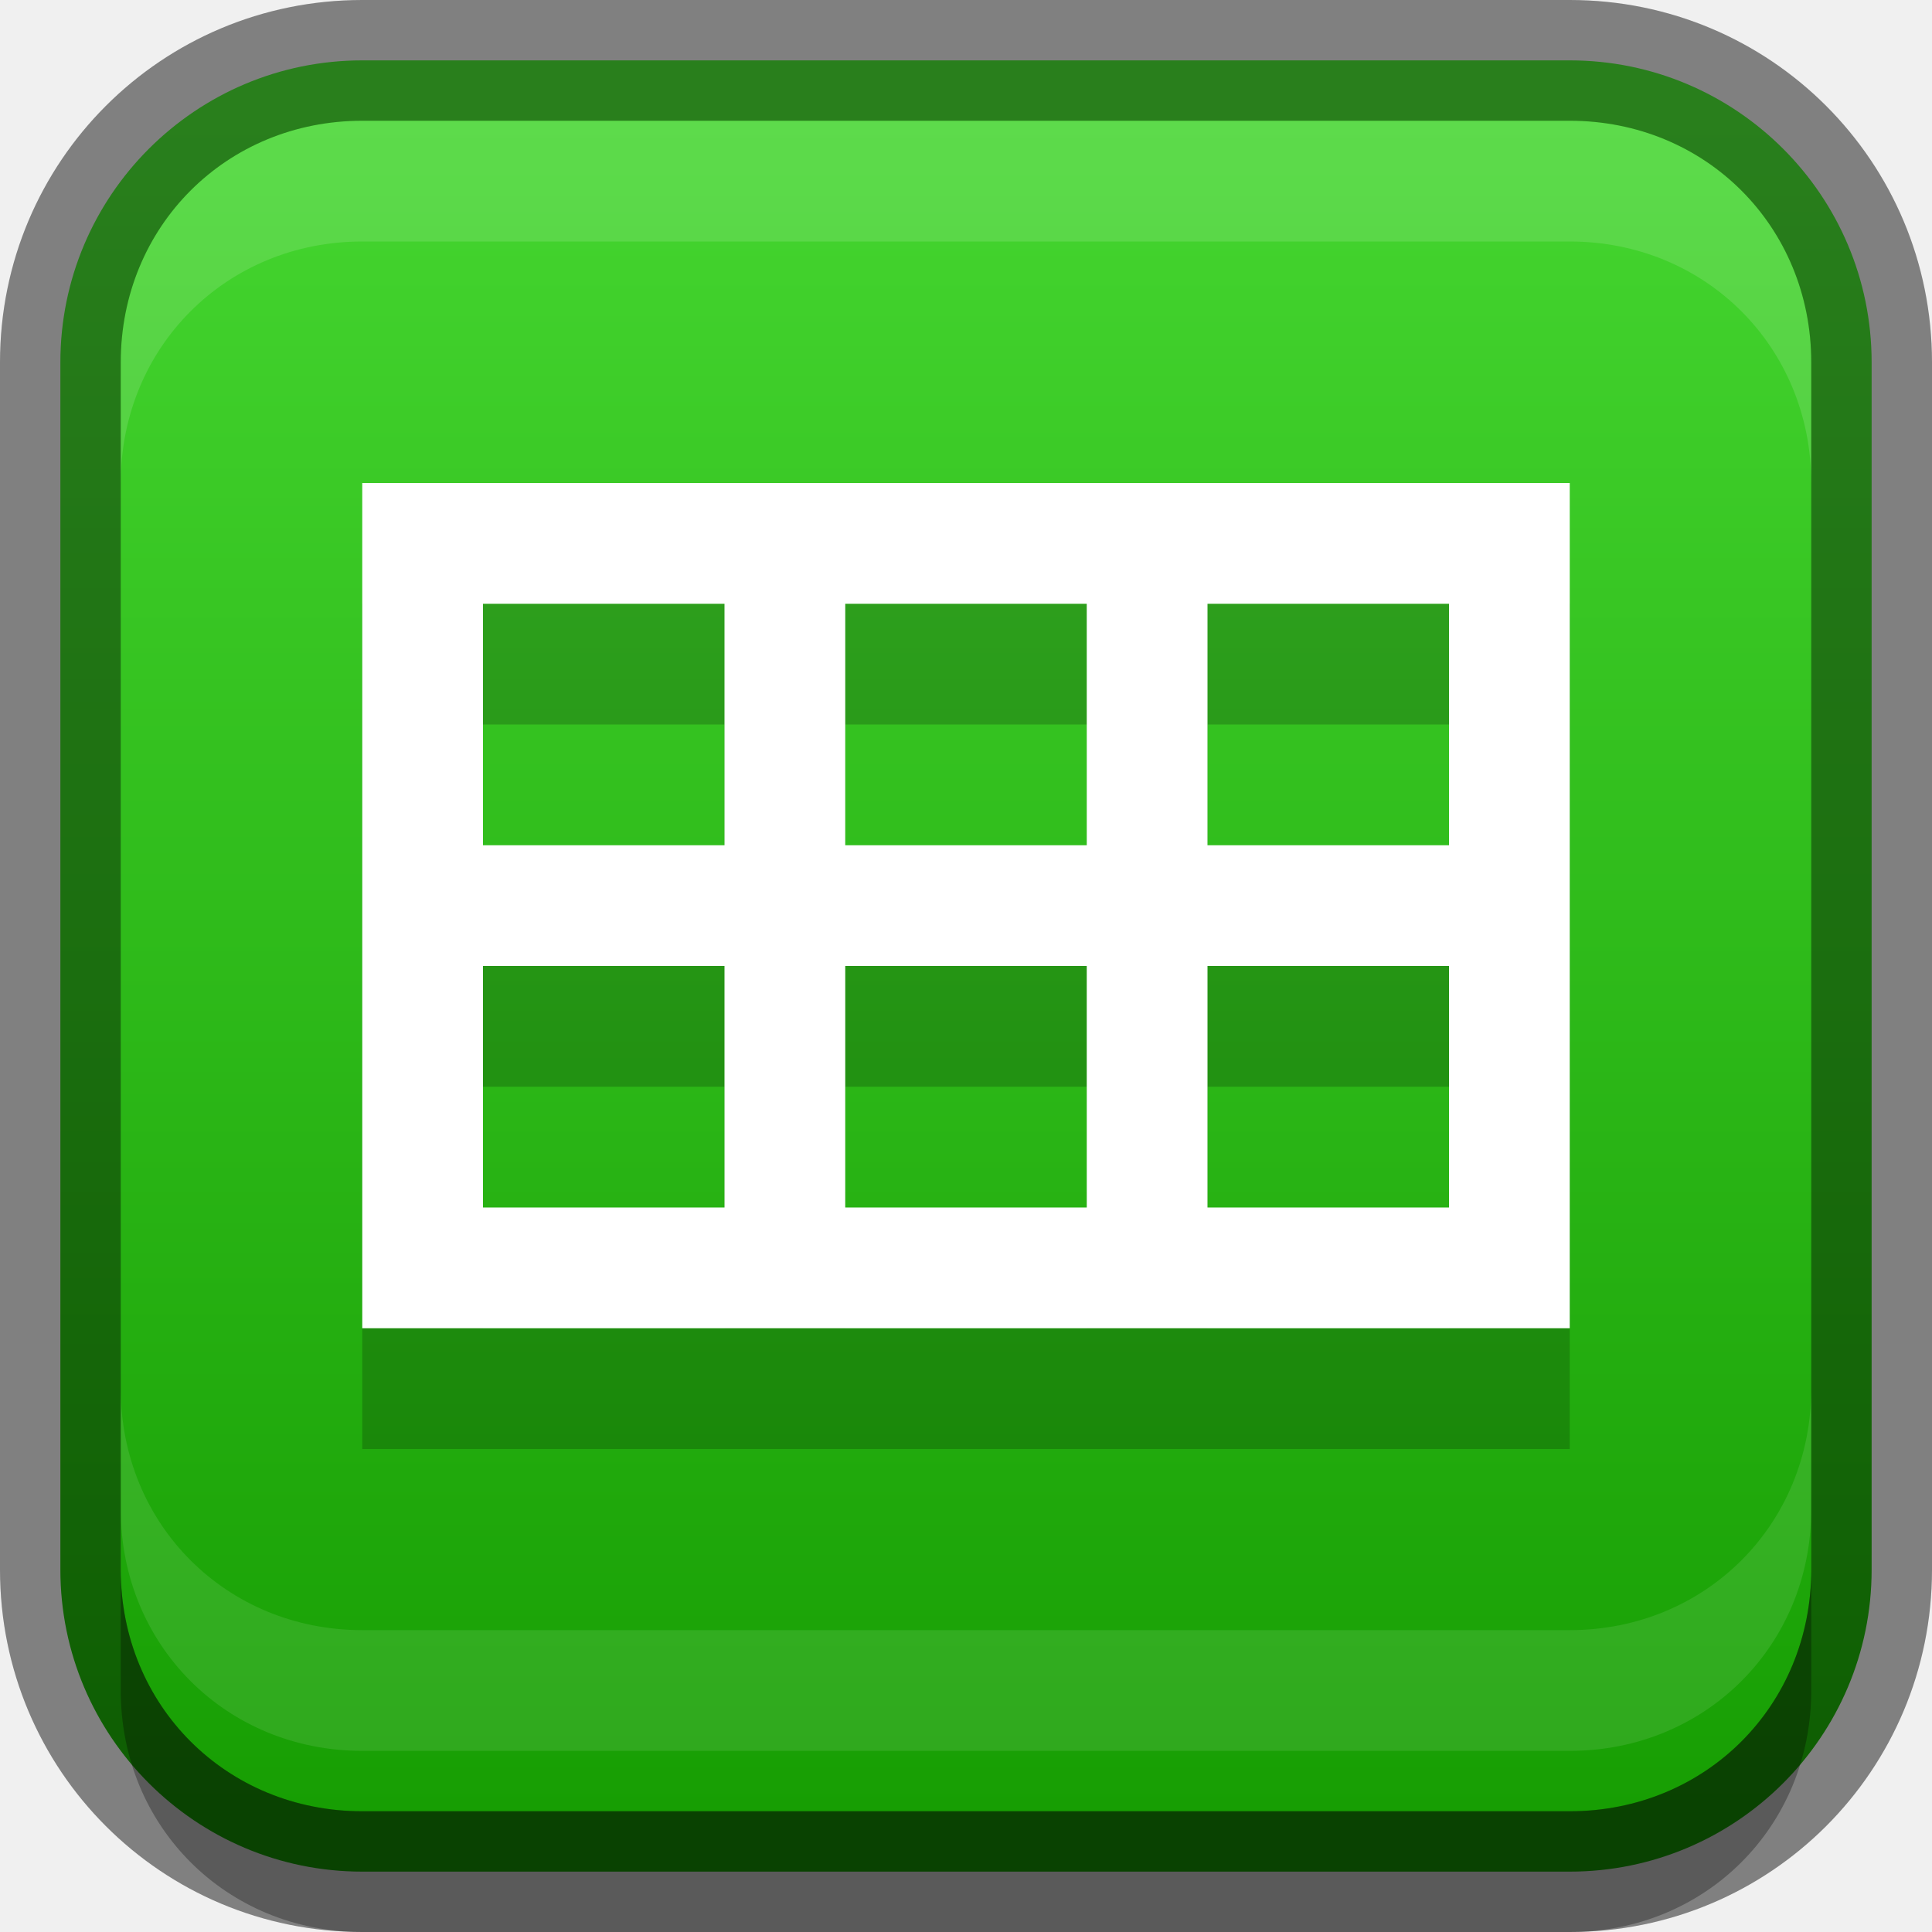
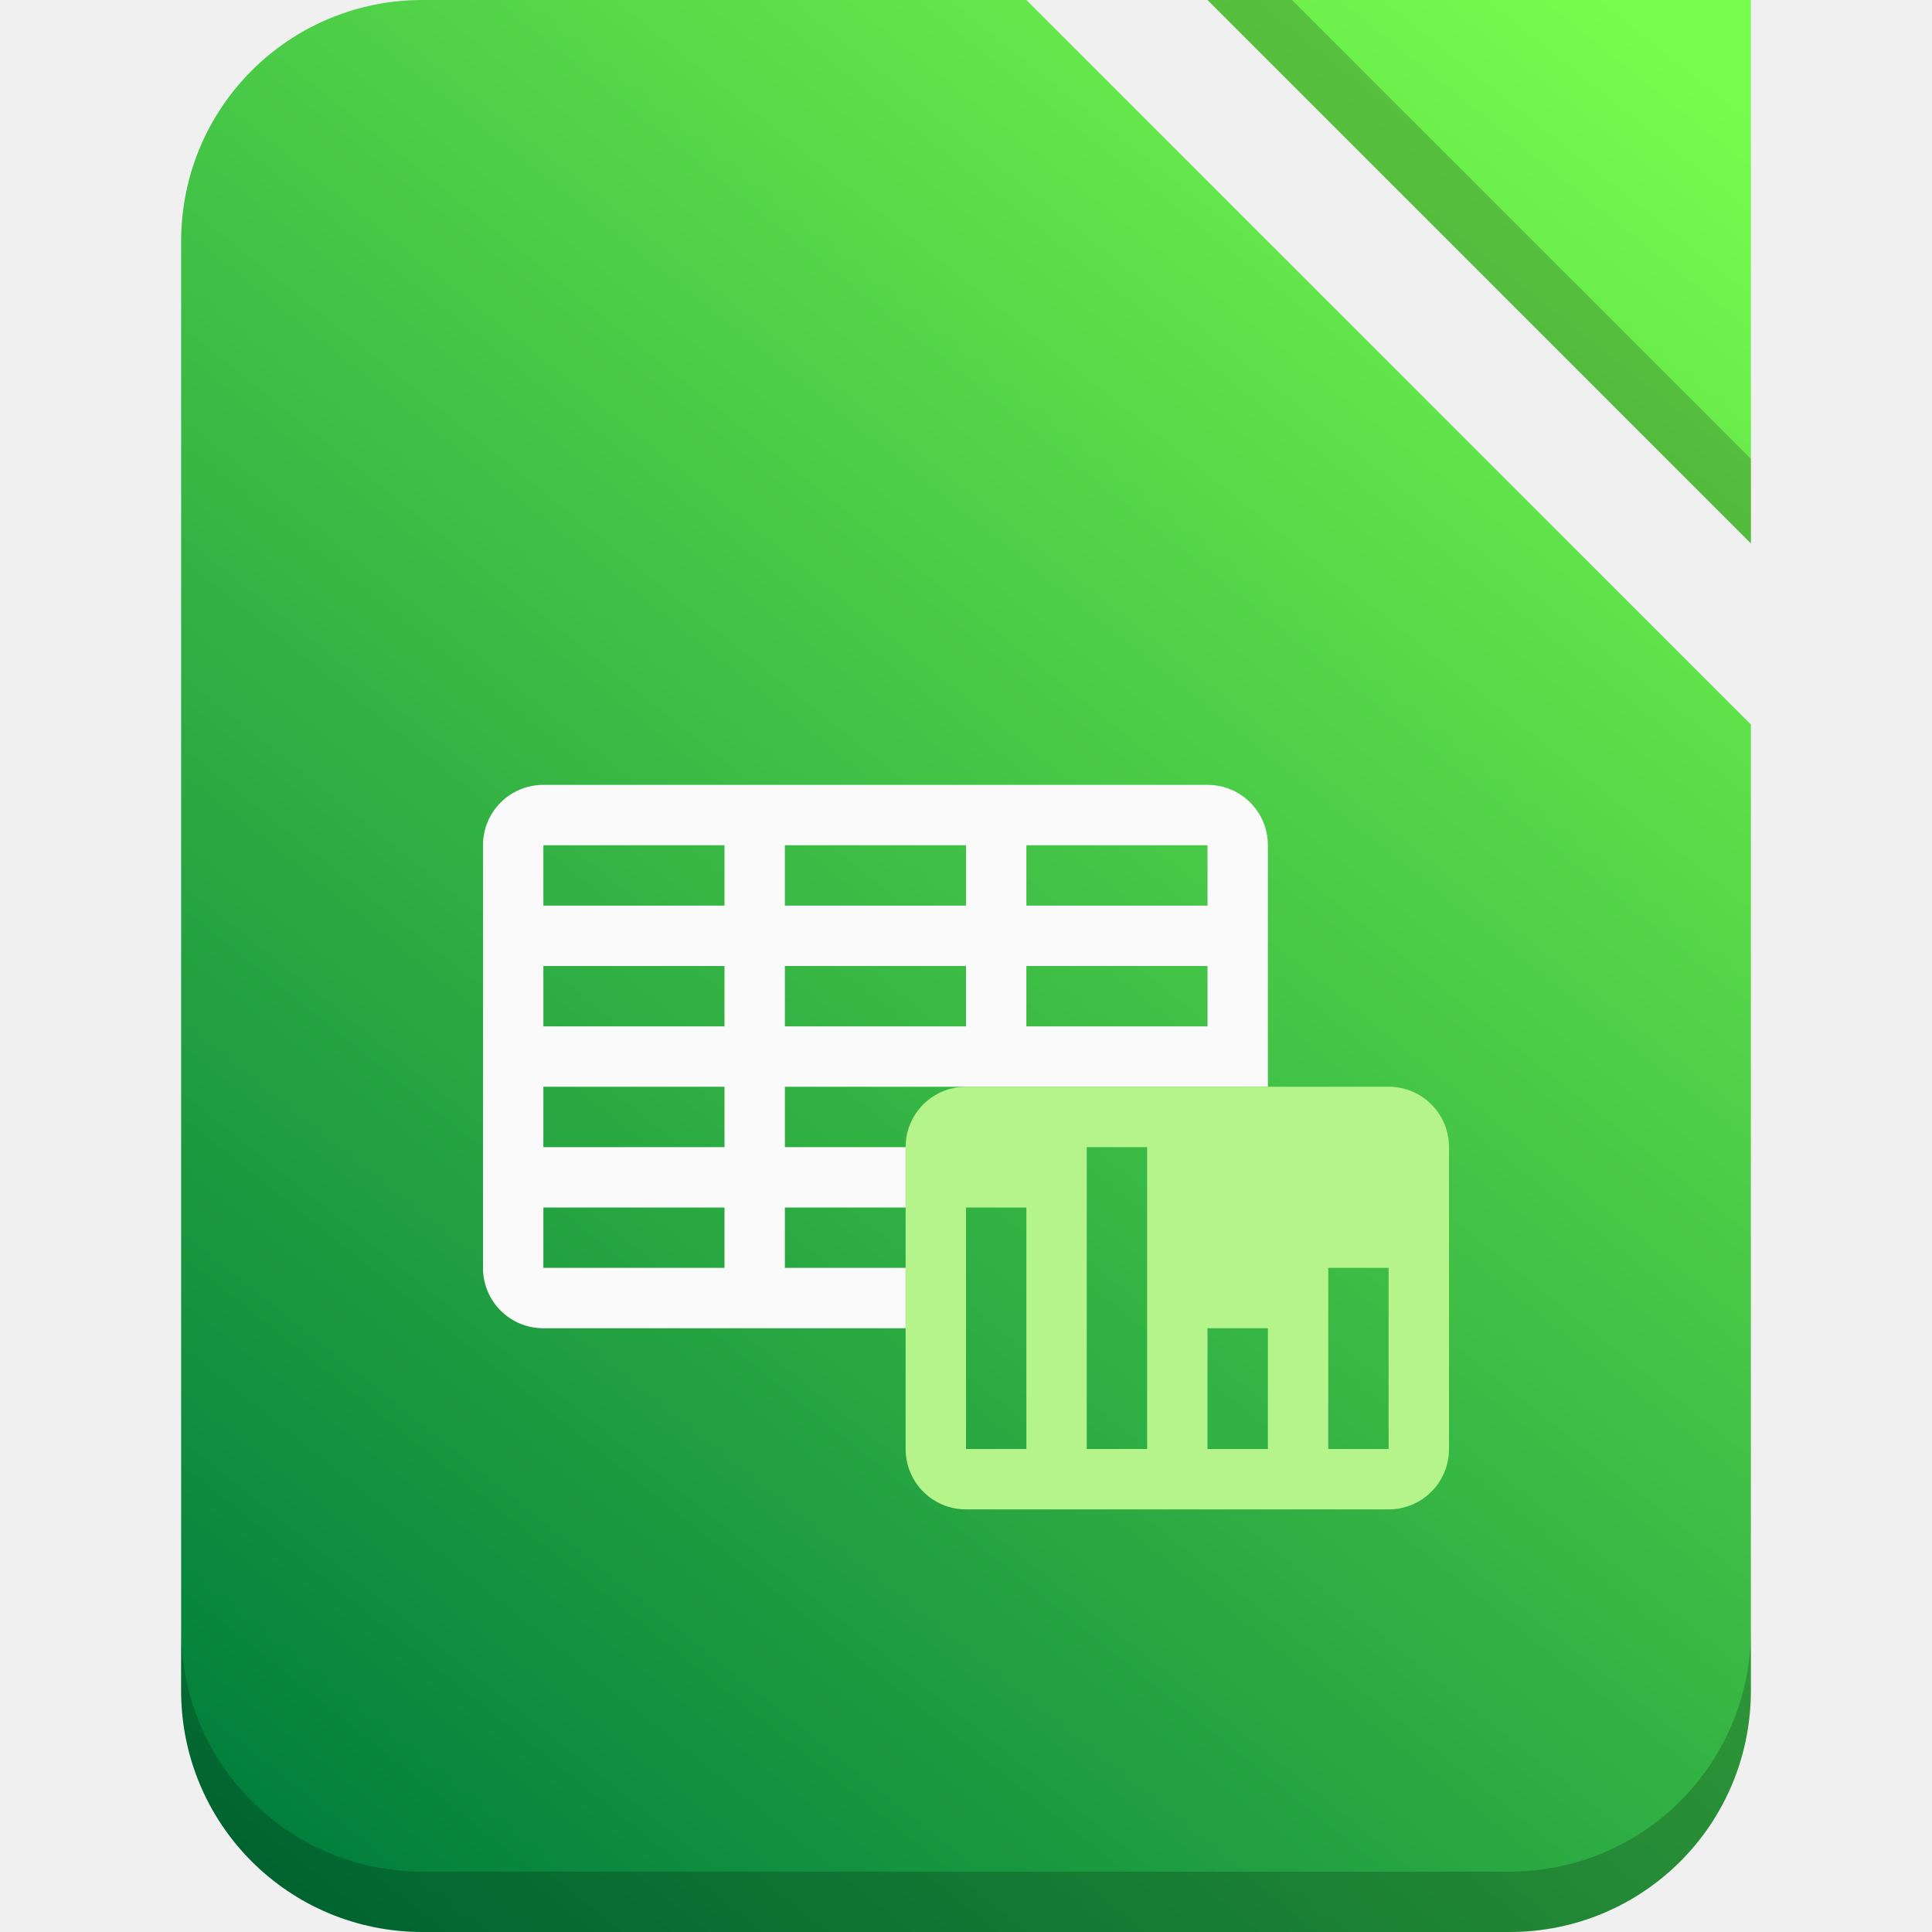
- <svg xmlns="http://www.w3.org/2000/svg" style="enable-background:new" height="16" width="16" version="1.0">
+ <svg xmlns="http://www.w3.org/2000/svg" width="32" height="32" version="1.1" viewBox="0 0 32 32" xml:space="preserve">
  <defs>
-     <linearGradient id="linearGradient4256" x1="417" gradientUnits="userSpaceOnUse" y1="148" gradientTransform="matrix(0,-1,1,0,-140,432)" x2="431" y2="148">
-       <stop stop-color="#179e03" offset="0" />
-       <stop stop-color="#45d630" offset="1" />
+     <linearGradient id="linearGradient3898" x1="4" x2="28" y1="31" y2="1" gradientUnits="userSpaceOnUse">
+       <stop stop-color="#007c3c" offset="0" />
+       <stop stop-color="#78fc4e" offset="1" />
    </linearGradient>
  </defs>
-   <g transform="translate(-416,-140)" display="none">
-     <text id="context" font-size="18px" xml:space="preserve" style="enable-background:new" y="19.745" x="15.007" font-family="'DejaVu Sans'" display="inline" fill="#000000">
-       <tspan y="19.745" x="15.007" font-family="'DejaVu Sans'">apps</tspan>
-     </text>
-     <text id="icon-name" font-size="18px" line-height="125%" font-family="'DejaVu Sans'" style="enable-background:new" display="inline" y="19.745" x="122.488" font-weight="bold" xml:space="preserve" fill="#000000">
-       <tspan font-family="'DejaVu Sans'" font-size="18px" y="19.745" x="122.488" font-weight="bold">libreoffice-calc</tspan>
-     </text>
-     <rect style="enable-background:accumulate" display="inline" height="16" width="16" y="140" x="416" fill="#eeeeec" />
-     <rect style="enable-background:accumulate" display="inline" height="24" width="24" y="100" x="416" fill="#d4d4d4" />
-     <g fill="#eeeeec">
-       <rect style="enable-background:accumulate" display="inline" height="32" width="32" y="52" x="416" />
-       <rect style="enable-background:accumulate" display="inline" height="22" width="22" y="101" x="417" />
-       <rect style="enable-background:accumulate" display="inline" height="48" width="48" y="220" x="288" />
-       <rect style="enable-background:accumulate" display="inline" height="256" width="256" y="28" x="16" />
-       <rect style="enable-background:accumulate" display="inline" height="64" width="64" y="140" x="288" />
-       <rect style="enable-background:accumulate" display="inline" height="96" width="96" y="28" x="288" />
+   <g fill-rule="evenodd" stroke-linecap="square">
+     <path d="m7 0c-2.216 0-4 1.784-4 4v24c0 2.216 1.784 4 4 4h18c2.216 0 4-1.784 4-4v-16l-12-12h-10zm13 0 9 9v-9h-9z" fill="url(#linearGradient3898)" />
+     <g>
+       <path d="m3 27v1c0 2.216 1.784 4 4 4h18c2.216 0 4-1.784 4-4v-1c0 2.216-1.784 4-4 4h-18c-2.216 0-4-1.784-4-4z" fill-opacity=".199" />
+       <path d="m20 0h1.4l7.6 7.6v1.4z" fill-opacity=".201" />
+     </g>
+     <g>
+       <path d="m9 13c-0.554 0-1 0.446-1 1v7c0 0.554 0.446 1 1 1h6v-1h-2v-1h2v-1h-2v-1h8v-4c0-0.554-0.446-1-1-1zm0 1h3v1h-3zm4 0h3v1h-3zm4 0h3v1h-3zm-8 2h3v1h-3zm4 0h3v1h-3zm4 0h3v1h-3zm-8 2h3v1h-3zm0 2h3v1h-3z" fill="#fafafa" />
+       <path d="m16 18c-0.554 0-1 0.446-1 1v5c0 0.554 0.446 1 1 1h7c0.554 0 1-0.446 1-1v-5c0-0.554-0.446-1-1-1h-7zm2 1h1v5h-1v-5zm-2 1h1v4h-1v-4zm6 1h1v3h-1v-3zm-2 1h1v2h-1v-2z" fill="#b4f48b" />
    </g>
  </g>
-   <path opacity=".1" style="color:#bebebe;enable-background:accumulate" d="m3 0c-1.662 0-3 1.338-3 3v10c0 1.662 1.338 3 3 3h10c1.662 0 3-1.338 3-3v-10c0-1.662-1.338-3-3-3z" />
-   <path style="color:#bebebe;enable-background:accumulate" fill="url(#linearGradient4256)" d="m3 0.5c-1.38 0-2.5 1.12-2.5 2.5v10c0 1.38 1.12 2.5 2.5 2.5h10c1.38 0 2.5-1.12 2.5-2.5v-10c0-1.38-1.12-2.5-2.5-2.5h-10z" />
-   <path opacity=".2" style="color:#000000;enable-background:new" d="m3 5v7h10v-7zm1 1h2v2h-2zm3 0h2v2h-2zm3 0h2v2h-2zm-6 3h2v2h-2zm3 0h2v2h-2zm3 0h2v2h-2z" />
-   <path style="color:#000000;enable-background:new" fill="#fff" d="m3 4v7h10v-7zm1 1h2v2h-2zm3 0h2v2h-2zm3 0h2v2h-2zm-6 3h2v2h-2zm3 0h2v2h-2zm3 0h2v2h-2z" />
-   <path opacity="0.13" style="color:#bebebe;enable-background:accumulate" d="m3 1c-1.125 0-2 0.875-2 2v1c0-1.125 0.875-2 2-2h10c1.125 0 2 0.875 2 2v-1c0-1.125-0.875-2-2-2h-10z" fill="#fff" />
-   <path opacity=".3" d="m13 16c1.125 0 2-0.875 2-2v-1c0 1.125-0.875 2-2 2h-10c-1.125 0-2-0.875-2-2v1c0 1.125 0.875 2 2 2h10z" style="color:#bebebe;enable-background:accumulate" />
-   <path opacity=".1" style="color:#bebebe;enable-background:accumulate" d="m3 14.5c-1.125 0-2-0.875-2-2v-1c0 1.125 0.875 2 2 2h10c1.125 0 2-0.875 2-2v1c0 1.125-0.875 2-2 2h-10z" fill="#fff" />
-   <path opacity="0.41" style="color:#bebebe;enable-background:accumulate" d="m3 0c-1.662 0-3 1.338-3 3v10c0 1.662 1.338 3 3 3h10c1.662 0 3-1.338 3-3v-10c0-1.662-1.338-3-3-3h-10zm0 1h10c1.125 0 2 0.875 2 2v10c0 1.125-0.875 2-2 2h-10c-1.125 0-2-0.875-2-2v-10c0-1.125 0.875-2 2-2z" />
</svg>
